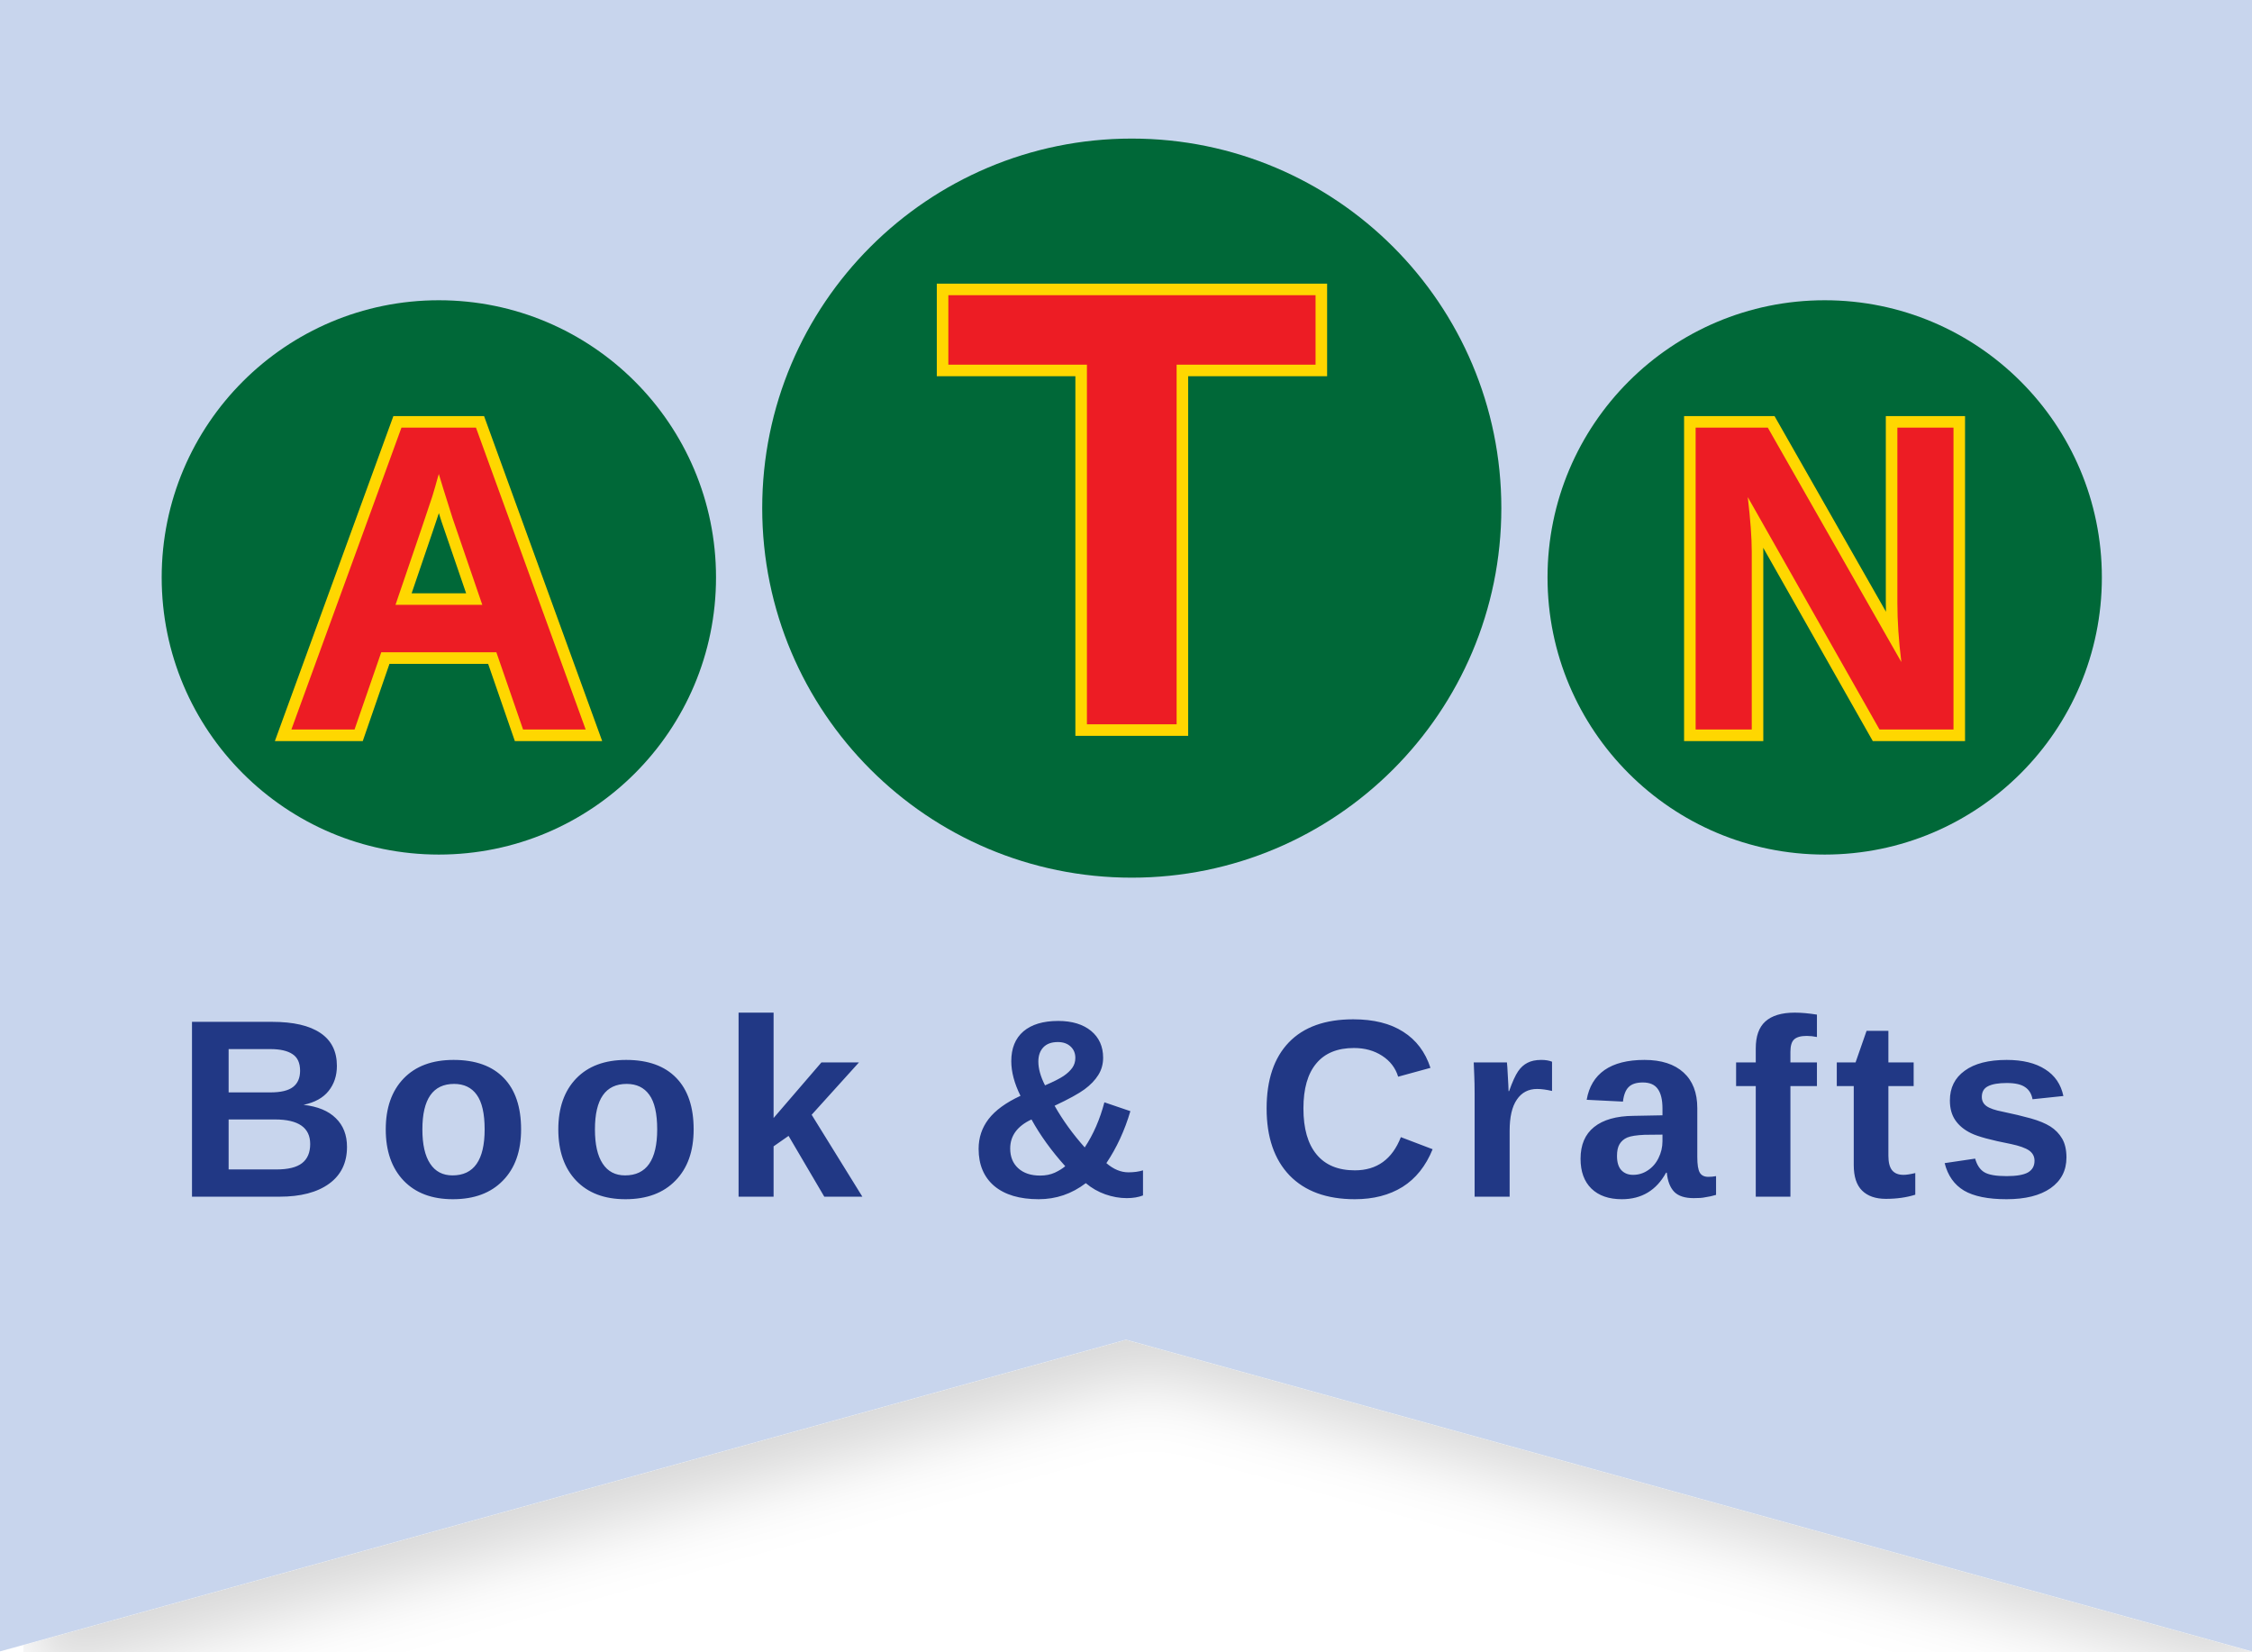
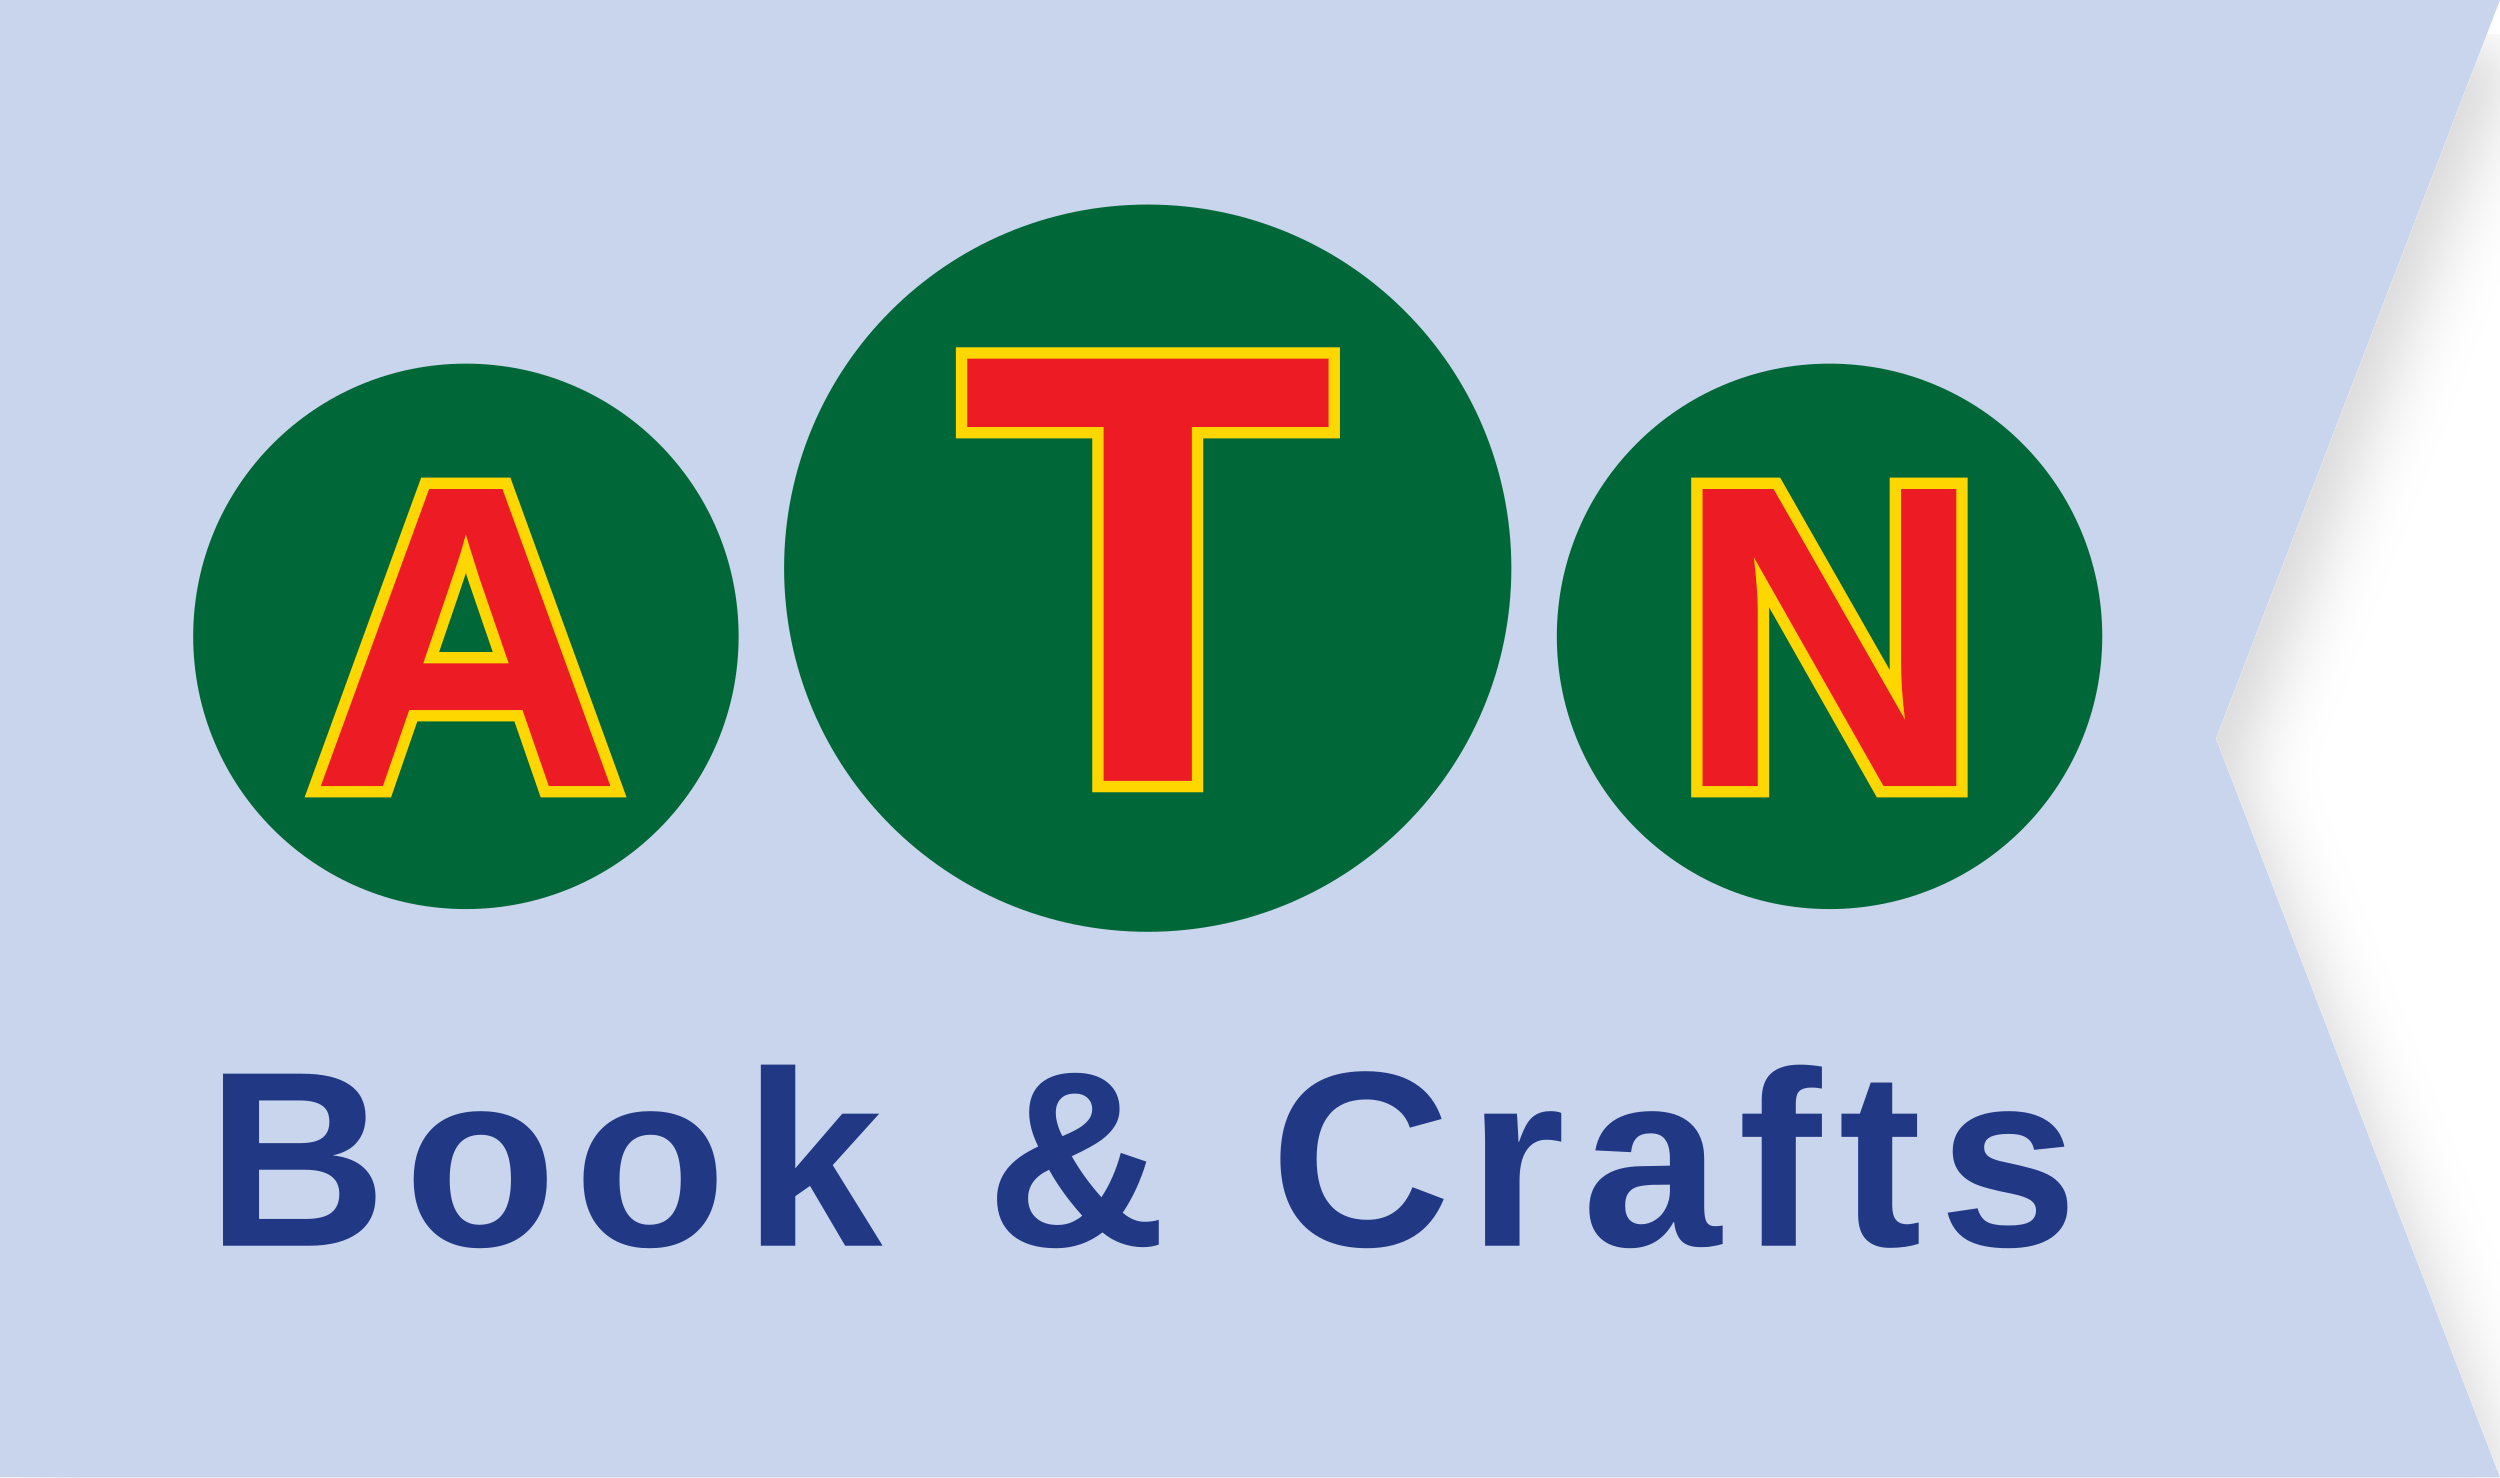
- <svg xmlns="http://www.w3.org/2000/svg" viewBox="0 0 195 143" role="img" aria-label="ATN Book &amp; Crafts">
+ <svg xmlns="http://www.w3.org/2000/svg" viewBox="0 0 220 130" role="img" aria-label="ATN Book &amp; Crafts">
  <defs>
-     <filter id="bm-shadow" x="-6%" y="-4%" width="114%" height="114%">
+     <filter id="bm-shadow" x="-6%" y="-6%" width="116%" height="116%">
      <feDropShadow dx="2" dy="3" stdDeviation="3" flood-color="#00000028" />
    </filter>
  </defs>
-   <path d="M 0,0 L 195,0 L 195,143 L 97.5,116 L 0,143 Z" fill="#C8D5ED" filter="url(#bm-shadow)" />
-   <g transform="translate(11,10)">
+   <path d="M 0,0 L 220,0 L 195,65 L 220,130 L 0,130 Z" fill="#C8D5ED" filter="url(#bm-shadow)" />
+   <g transform="translate(14,16)">
    <circle cx="27" cy="40" r="24" fill="#006838" />
    <circle cx="87" cy="34" r="32" fill="#006838" />
    <circle cx="147" cy="40" r="24" fill="#006838" />
    <text x="27" y="40" text-anchor="middle" dominant-baseline="central" fill="#ED1C24" stroke="#FFD700" stroke-width="2" paint-order="stroke fill" font-size="38" font-weight="900" font-family="'Arial Black','Impact',Arial,sans-serif">A</text>
    <text x="87" y="34" text-anchor="middle" dominant-baseline="central" fill="#ED1C24" stroke="#FFD700" stroke-width="2" paint-order="stroke fill" font-size="54" font-weight="900" font-family="'Arial Black','Impact',Arial,sans-serif">T</text>
    <text x="147" y="40" text-anchor="middle" dominant-baseline="central" fill="#ED1C24" stroke="#FFD700" stroke-width="2" paint-order="stroke fill" font-size="38" font-weight="900" font-family="'Arial Black','Impact',Arial,sans-serif">N</text>
    <text x="86.5" y="86" text-anchor="middle" dominant-baseline="central" fill="#213885" font-size="22" font-weight="900" letter-spacing="1.5" font-family="'Arial Black',Arial,'Helvetica Neue',sans-serif">Book &amp; Crafts</text>
  </g>
</svg>
